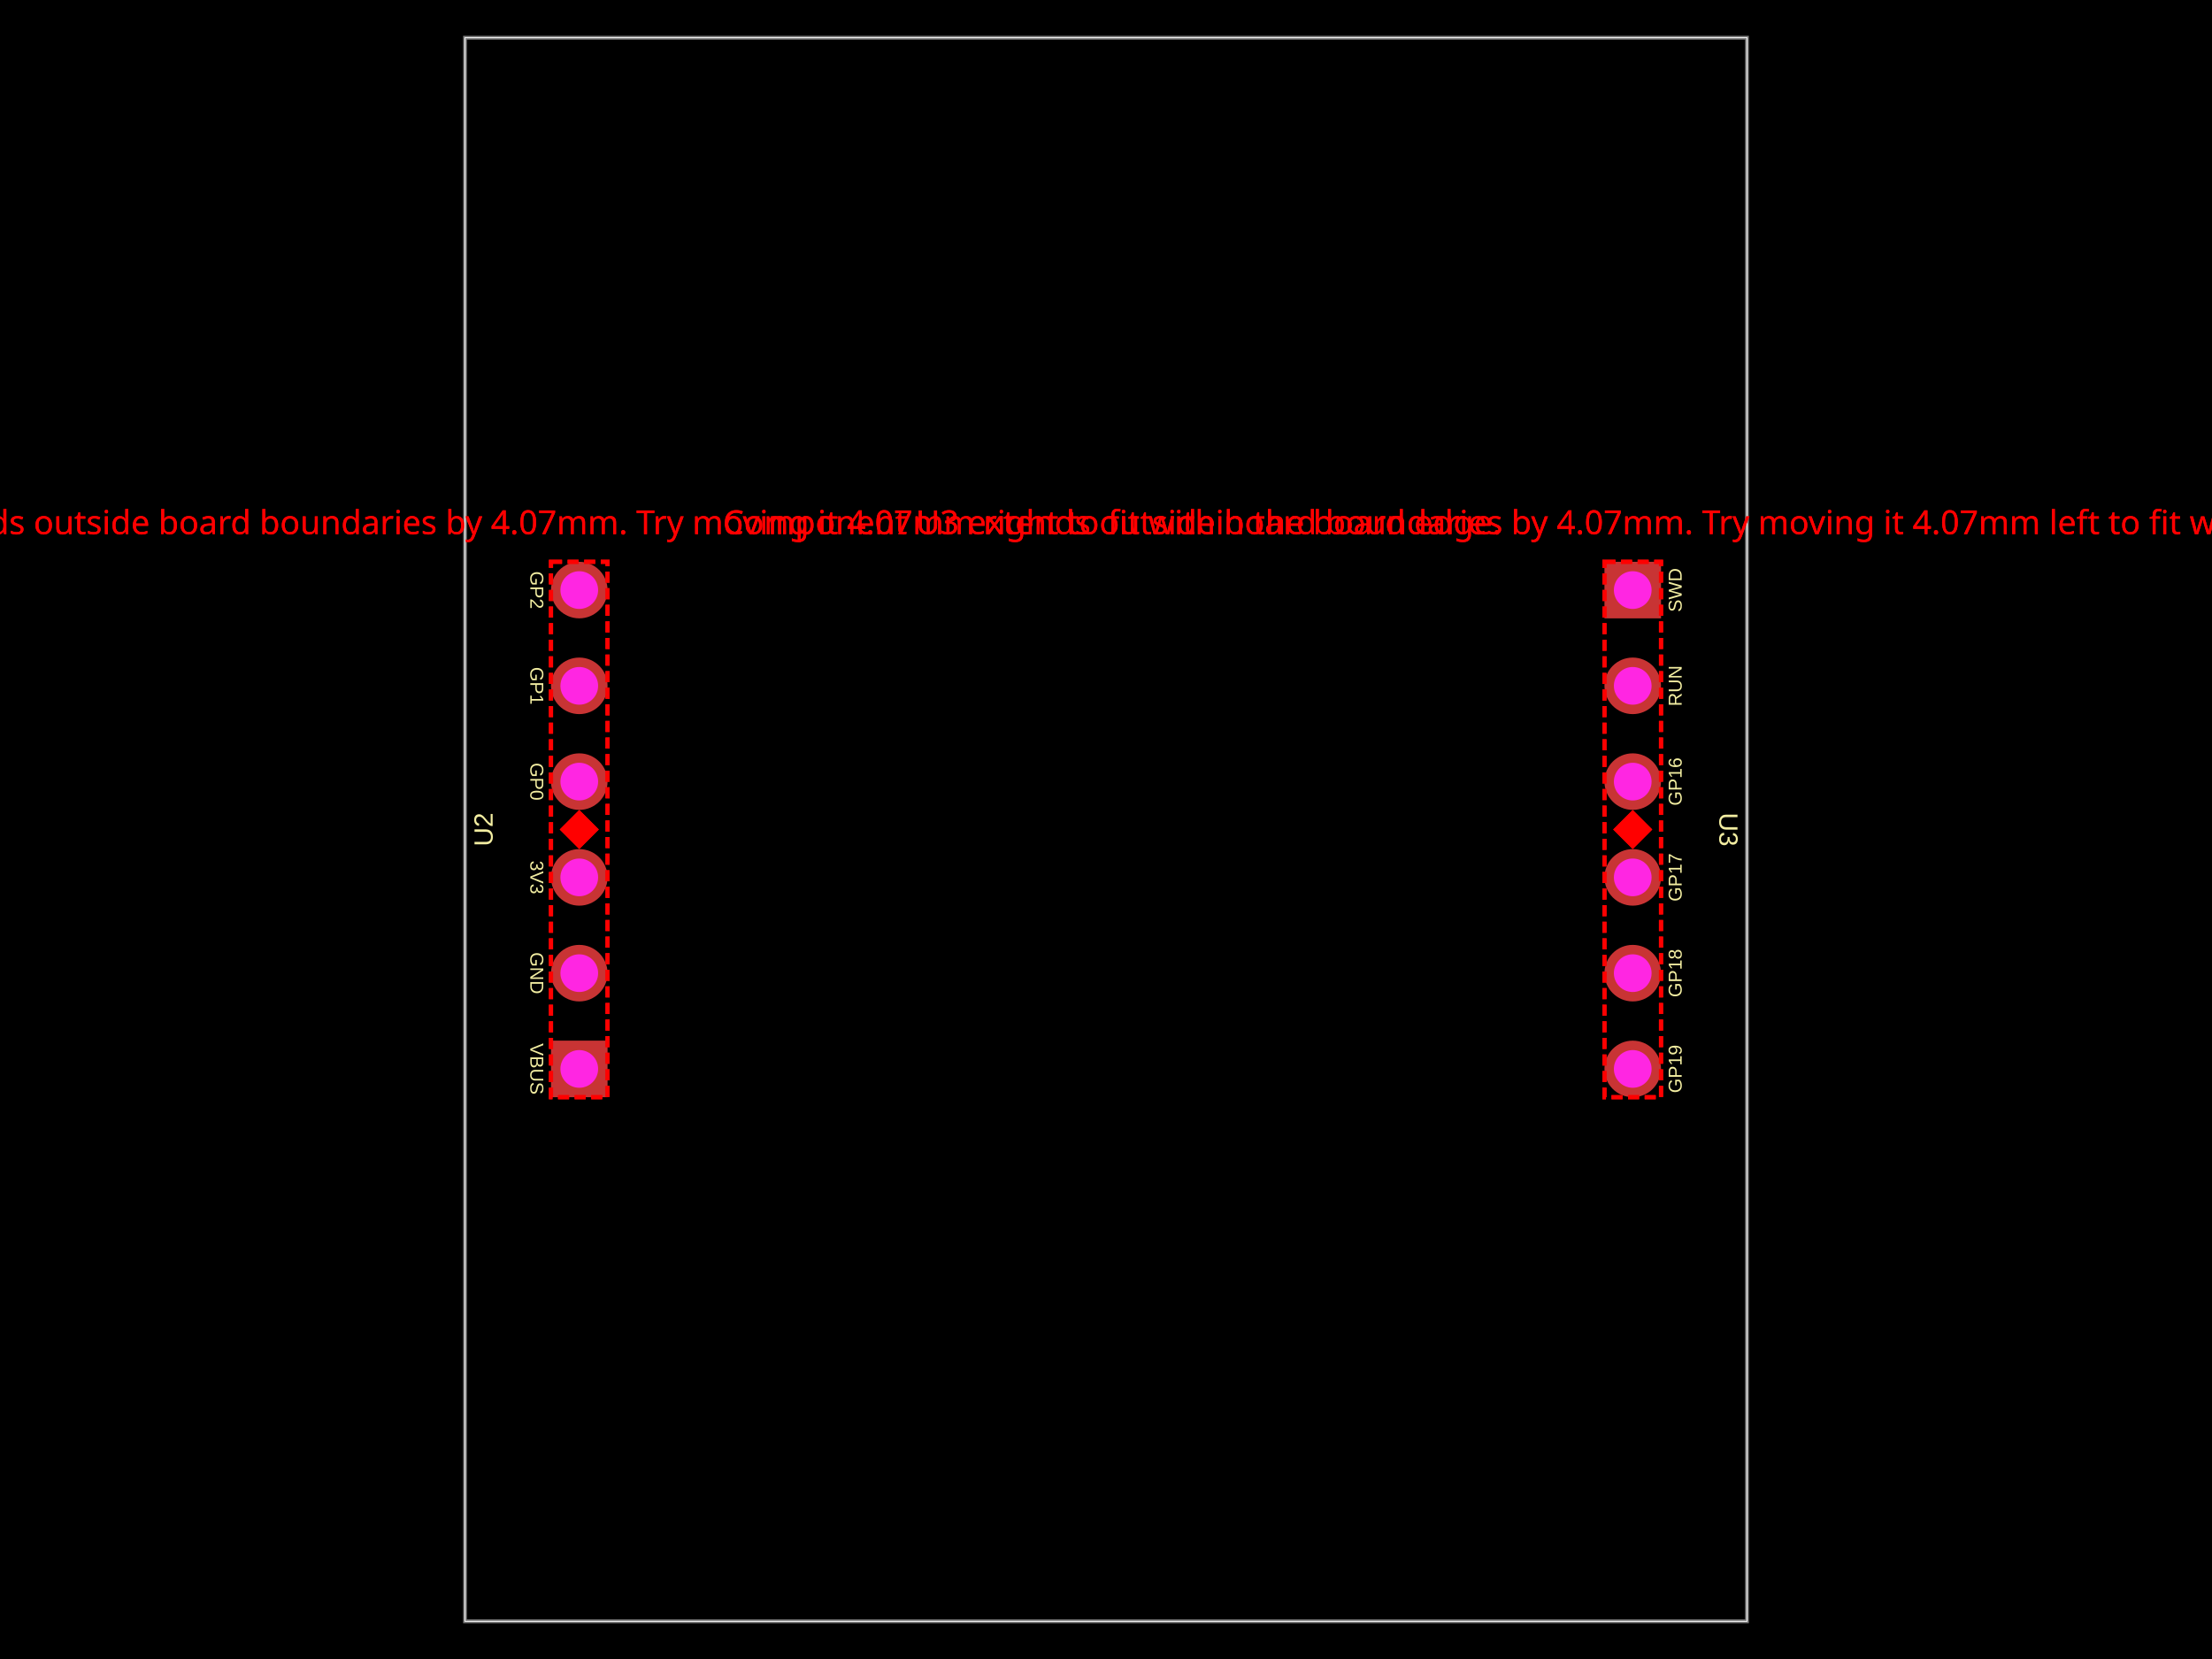
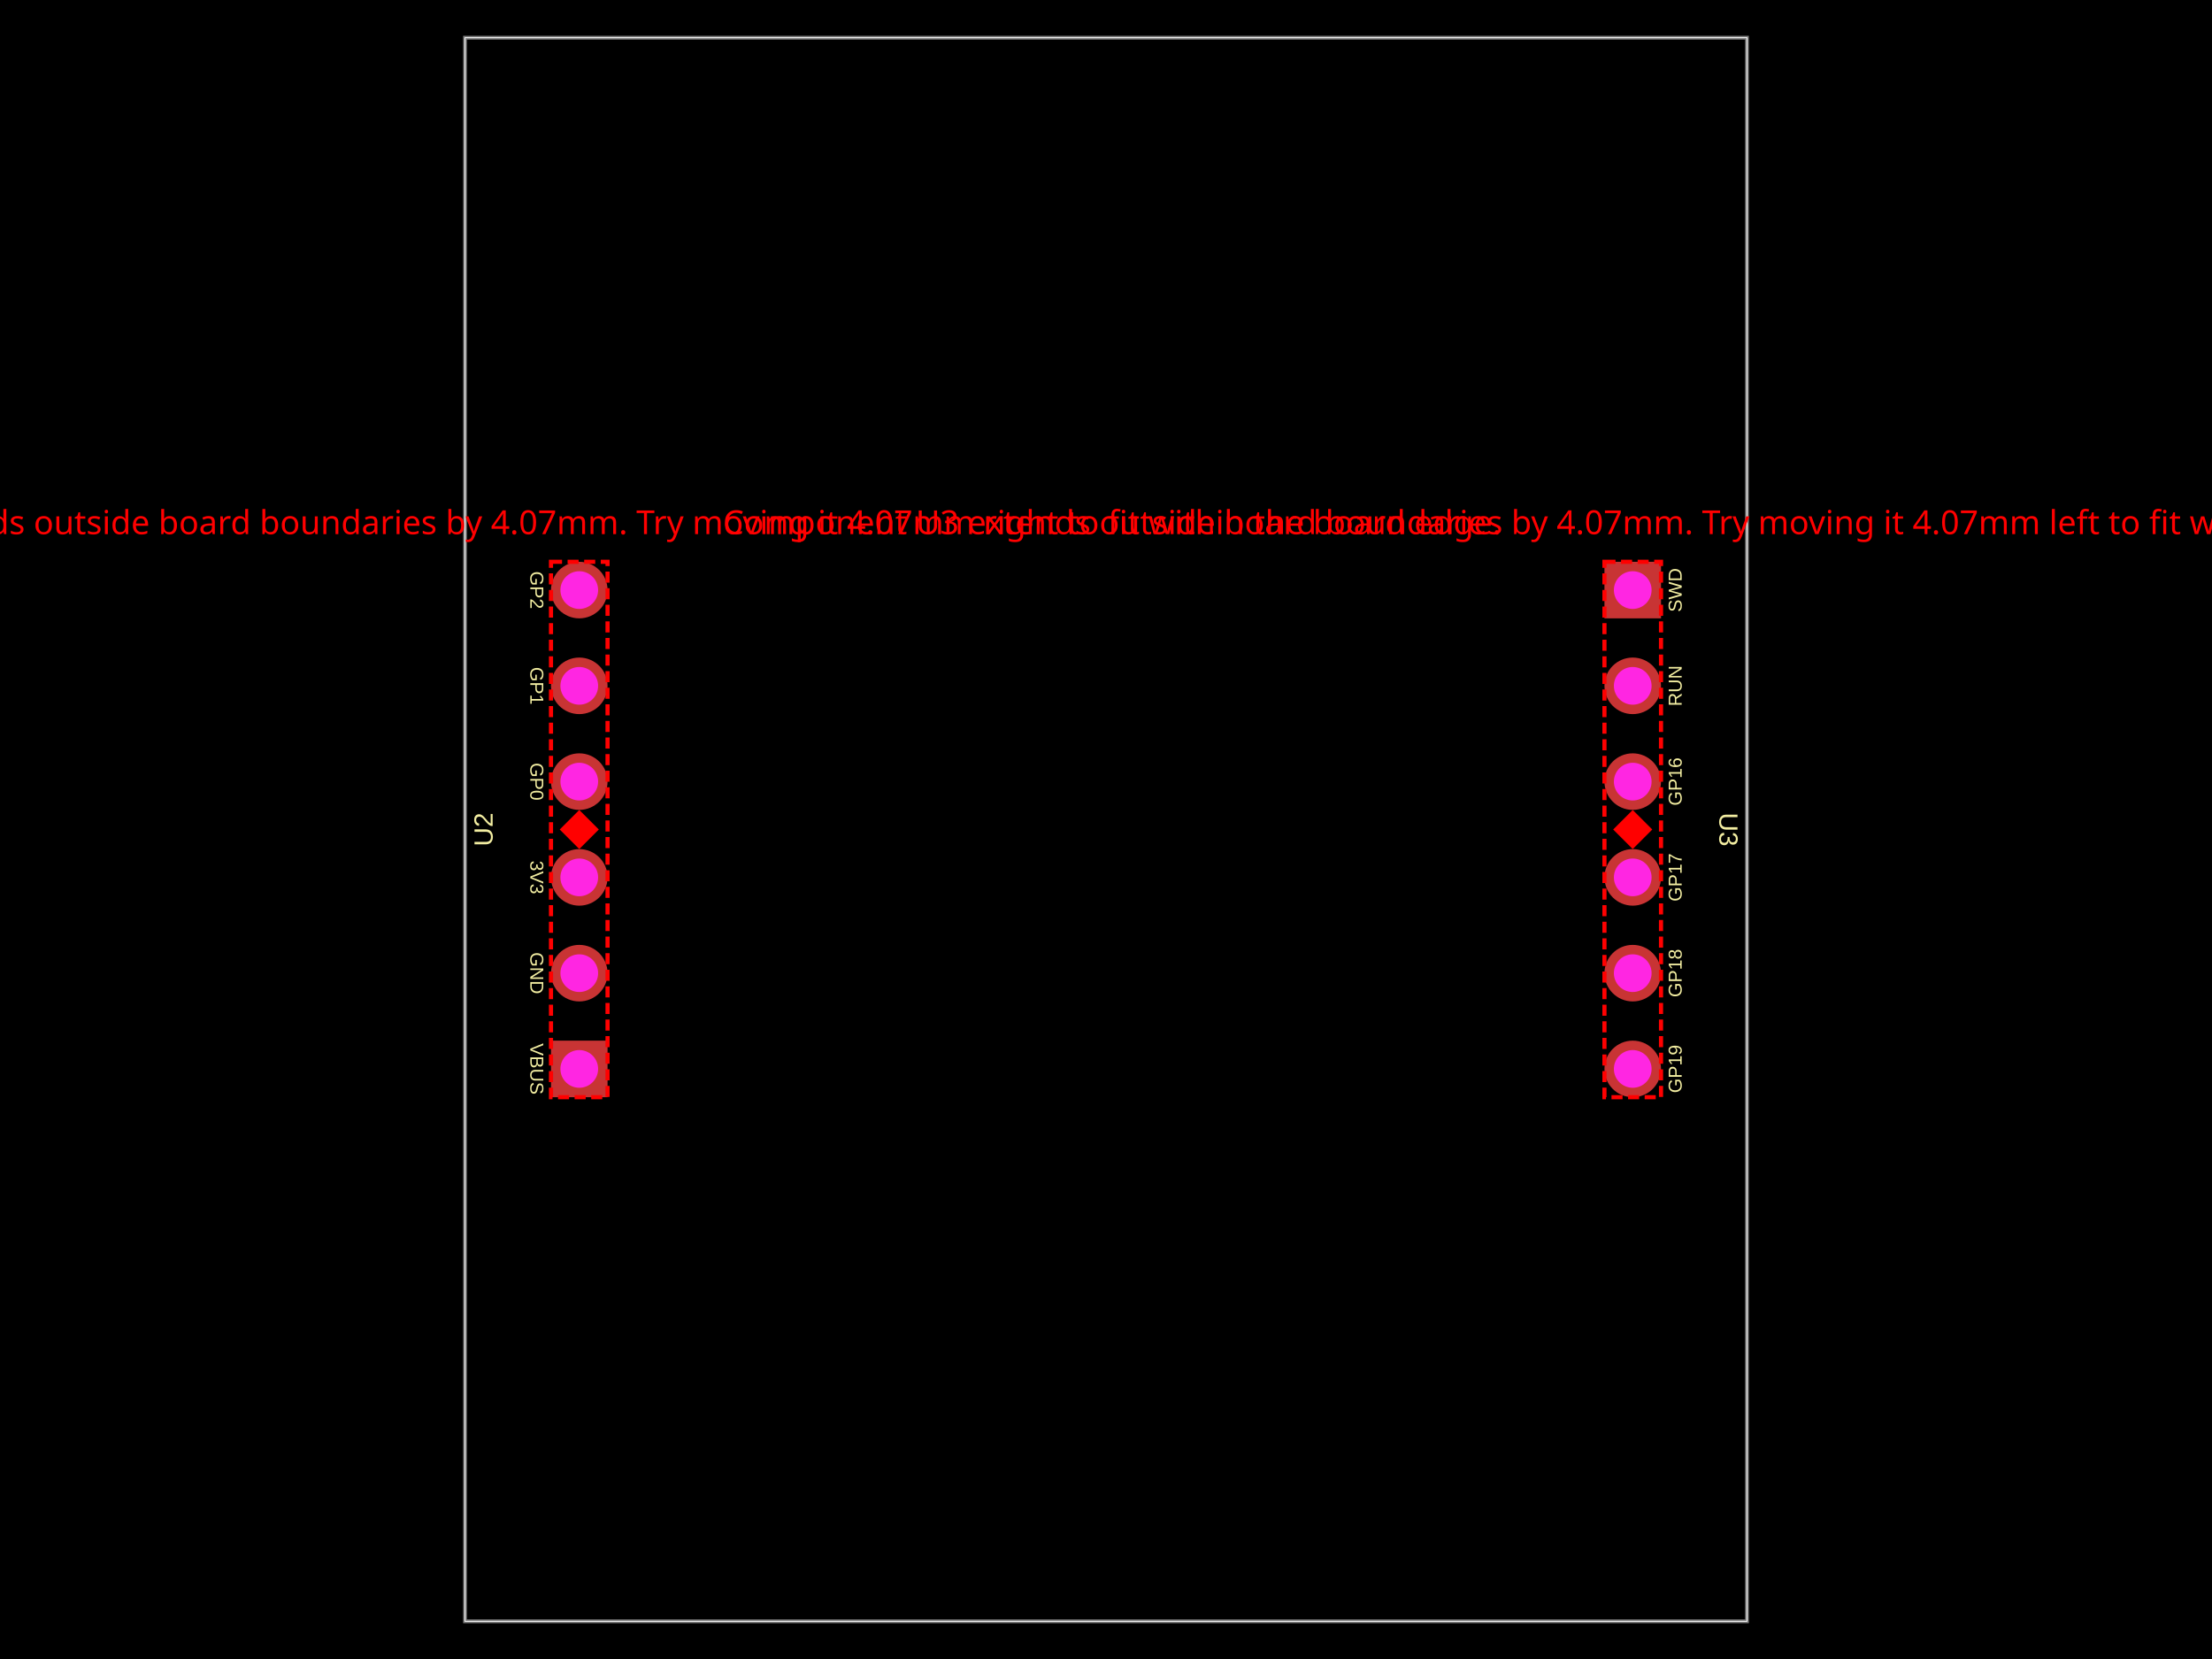
<svg xmlns="http://www.w3.org/2000/svg" width="800" height="600" data-software-used-string="@tscircuit/core@0.0.1114">
  <style />
  <rect class="boundary" x="0" y="0" fill="#000" width="800" height="600" data-type="pcb_background" data-pcb-layer="global" />
  <rect class="pcb-boundary" fill="none" stroke="#fff" stroke-width="0.3" x="168.182" y="13.636" width="463.636" height="572.727" data-type="pcb_boundary" data-pcb-layer="global" />
  <path class="pcb-board" d="M 168.182 586.364 L 631.818 586.364 L 631.818 13.636 L 168.182 13.636 Z" fill="none" stroke="rgba(255, 255, 255, 0.5)" stroke-width="1.364" data-type="pcb_board" data-pcb-layer="board" />
  <text x="0" y="0" dx="0" dy="0" fill="#f2eda1" font-family="Arial, sans-serif" font-size="6.818" text-anchor="middle" dominant-baseline="central" transform="matrix(-1.8369701987210297e-16,1,-1,-1.8369701987210297e-16,194.1591,386.5909)" class="pcb-silkscreen-text pcb-silkscreen-top" data-pcb-silkscreen-text-id="pcb_component_0" stroke="none" data-type="pcb_silkscreen_text" data-pcb-layer="top">VBUS</text>
  <text x="0" y="0" dx="0" dy="0" fill="#f2eda1" font-family="Arial, sans-serif" font-size="6.818" text-anchor="middle" dominant-baseline="central" transform="matrix(-1.8369701987210297e-16,1,-1,-1.8369701987210297e-16,194.1591,351.9545)" class="pcb-silkscreen-text pcb-silkscreen-top" data-pcb-silkscreen-text-id="pcb_component_0" stroke="none" data-type="pcb_silkscreen_text" data-pcb-layer="top">GND</text>
  <text x="0" y="0" dx="0" dy="0" fill="#f2eda1" font-family="Arial, sans-serif" font-size="6.818" text-anchor="middle" dominant-baseline="central" transform="matrix(-1.8369701987210297e-16,1,-1,-1.8369701987210297e-16,194.1591,317.3182)" class="pcb-silkscreen-text pcb-silkscreen-top" data-pcb-silkscreen-text-id="pcb_component_0" stroke="none" data-type="pcb_silkscreen_text" data-pcb-layer="top">3V3</text>
  <text x="0" y="0" dx="0" dy="0" fill="#f2eda1" font-family="Arial, sans-serif" font-size="6.818" text-anchor="middle" dominant-baseline="central" transform="matrix(-1.8369701987210297e-16,1,-1,-1.8369701987210297e-16,194.1591,282.6818)" class="pcb-silkscreen-text pcb-silkscreen-top" data-pcb-silkscreen-text-id="pcb_component_0" stroke="none" data-type="pcb_silkscreen_text" data-pcb-layer="top">GP0</text>
  <text x="0" y="0" dx="0" dy="0" fill="#f2eda1" font-family="Arial, sans-serif" font-size="6.818" text-anchor="middle" dominant-baseline="central" transform="matrix(-1.8369701987210297e-16,1,-1,-1.8369701987210297e-16,194.1591,248.0455)" class="pcb-silkscreen-text pcb-silkscreen-top" data-pcb-silkscreen-text-id="pcb_component_0" stroke="none" data-type="pcb_silkscreen_text" data-pcb-layer="top">GP1</text>
  <text x="0" y="0" dx="0" dy="0" fill="#f2eda1" font-family="Arial, sans-serif" font-size="6.818" text-anchor="middle" dominant-baseline="central" transform="matrix(-1.8369701987210297e-16,1,-1,-1.8369701987210297e-16,194.1591,213.4091)" class="pcb-silkscreen-text pcb-silkscreen-top" data-pcb-silkscreen-text-id="pcb_component_0" stroke="none" data-type="pcb_silkscreen_text" data-pcb-layer="top">GP2</text>
  <text x="0" y="0" dx="0" dy="0" fill="#f2eda1" font-family="Arial, sans-serif" font-size="9.545" text-anchor="middle" dominant-baseline="central" transform="matrix(6.123233995736766e-17,-1,1,6.123233995736766e-17,174.8636,300)" class="pcb-silkscreen-text pcb-silkscreen-top" data-pcb-silkscreen-text-id="pcb_component_0" stroke="none" data-type="pcb_silkscreen_text" data-pcb-layer="top">U2</text>
  <text x="0" y="0" dx="0" dy="0" fill="#f2eda1" font-family="Arial, sans-serif" font-size="6.818" text-anchor="middle" dominant-baseline="central" transform="matrix(6.123233995736766e-17,-1,1,6.123233995736766e-17,605.8409,213.4091)" class="pcb-silkscreen-text pcb-silkscreen-top" data-pcb-silkscreen-text-id="pcb_component_1" stroke="none" data-type="pcb_silkscreen_text" data-pcb-layer="top">SWD</text>
  <text x="0" y="0" dx="0" dy="0" fill="#f2eda1" font-family="Arial, sans-serif" font-size="6.818" text-anchor="middle" dominant-baseline="central" transform="matrix(6.123233995736766e-17,-1,1,6.123233995736766e-17,605.8409,248.0455)" class="pcb-silkscreen-text pcb-silkscreen-top" data-pcb-silkscreen-text-id="pcb_component_1" stroke="none" data-type="pcb_silkscreen_text" data-pcb-layer="top">RUN</text>
  <text x="0" y="0" dx="0" dy="0" fill="#f2eda1" font-family="Arial, sans-serif" font-size="6.818" text-anchor="middle" dominant-baseline="central" transform="matrix(6.123233995736766e-17,-1,1,6.123233995736766e-17,605.8409,282.6818)" class="pcb-silkscreen-text pcb-silkscreen-top" data-pcb-silkscreen-text-id="pcb_component_1" stroke="none" data-type="pcb_silkscreen_text" data-pcb-layer="top">GP16</text>
  <text x="0" y="0" dx="0" dy="0" fill="#f2eda1" font-family="Arial, sans-serif" font-size="6.818" text-anchor="middle" dominant-baseline="central" transform="matrix(6.123233995736766e-17,-1,1,6.123233995736766e-17,605.8409,317.3182)" class="pcb-silkscreen-text pcb-silkscreen-top" data-pcb-silkscreen-text-id="pcb_component_1" stroke="none" data-type="pcb_silkscreen_text" data-pcb-layer="top">GP17</text>
  <text x="0" y="0" dx="0" dy="0" fill="#f2eda1" font-family="Arial, sans-serif" font-size="6.818" text-anchor="middle" dominant-baseline="central" transform="matrix(6.123233995736766e-17,-1,1,6.123233995736766e-17,605.8409,351.9545)" class="pcb-silkscreen-text pcb-silkscreen-top" data-pcb-silkscreen-text-id="pcb_component_1" stroke="none" data-type="pcb_silkscreen_text" data-pcb-layer="top">GP18</text>
  <text x="0" y="0" dx="0" dy="0" fill="#f2eda1" font-family="Arial, sans-serif" font-size="6.818" text-anchor="middle" dominant-baseline="central" transform="matrix(6.123233995736766e-17,-1,1,6.123233995736766e-17,605.8409,386.5909)" class="pcb-silkscreen-text pcb-silkscreen-top" data-pcb-silkscreen-text-id="pcb_component_1" stroke="none" data-type="pcb_silkscreen_text" data-pcb-layer="top">GP19</text>
  <text x="0" y="0" dx="0" dy="0" fill="#f2eda1" font-family="Arial, sans-serif" font-size="9.545" text-anchor="middle" dominant-baseline="central" transform="matrix(-1.8369701987210297e-16,1,-1,-1.8369701987210297e-16,625.1364,300)" class="pcb-silkscreen-text pcb-silkscreen-top" data-pcb-silkscreen-text-id="pcb_component_1" stroke="none" data-type="pcb_silkscreen_text" data-pcb-layer="top">U3</text>
  <g data-type="pcb_plated_hole" data-pcb-layer="through">
    <rect class="pcb-hole-outer-pad" fill="rgb(200, 52, 52)" x="-10.227" y="-10.227" transform="translate(209.5 386.5909) rotate(-90)" width="20.455" height="20.455" data-type="pcb_plated_hole" data-pcb-layer="top" />
    <circle class="pcb-hole-inner" fill="#FF26E2" cx="209.5" cy="386.591" r="6.818" data-type="pcb_plated_hole_drill" data-pcb-layer="drill" />
  </g>
  <g data-type="pcb_plated_hole" data-pcb-layer="through">
    <circle class="pcb-hole-outer" fill="rgb(200, 52, 52)" cx="209.5" cy="351.955" r="10.227" data-type="pcb_plated_hole" data-pcb-layer="top" />
    <circle class="pcb-hole-inner" fill="#FF26E2" cx="209.5" cy="351.955" r="6.818" data-type="pcb_plated_hole_drill" data-pcb-layer="drill" />
  </g>
  <g data-type="pcb_plated_hole" data-pcb-layer="through">
    <circle class="pcb-hole-outer" fill="rgb(200, 52, 52)" cx="209.5" cy="317.318" r="10.227" data-type="pcb_plated_hole" data-pcb-layer="top" />
    <circle class="pcb-hole-inner" fill="#FF26E2" cx="209.5" cy="317.318" r="6.818" data-type="pcb_plated_hole_drill" data-pcb-layer="drill" />
  </g>
  <g data-type="pcb_plated_hole" data-pcb-layer="through">
    <circle class="pcb-hole-outer" fill="rgb(200, 52, 52)" cx="209.5" cy="282.682" r="10.227" data-type="pcb_plated_hole" data-pcb-layer="top" />
    <circle class="pcb-hole-inner" fill="#FF26E2" cx="209.5" cy="282.682" r="6.818" data-type="pcb_plated_hole_drill" data-pcb-layer="drill" />
  </g>
  <g data-type="pcb_plated_hole" data-pcb-layer="through">
    <circle class="pcb-hole-outer" fill="rgb(200, 52, 52)" cx="209.5" cy="248.045" r="10.227" data-type="pcb_plated_hole" data-pcb-layer="top" />
    <circle class="pcb-hole-inner" fill="#FF26E2" cx="209.5" cy="248.045" r="6.818" data-type="pcb_plated_hole_drill" data-pcb-layer="drill" />
  </g>
  <g data-type="pcb_plated_hole" data-pcb-layer="through">
    <circle class="pcb-hole-outer" fill="rgb(200, 52, 52)" cx="209.5" cy="213.409" r="10.227" data-type="pcb_plated_hole" data-pcb-layer="top" />
    <circle class="pcb-hole-inner" fill="#FF26E2" cx="209.5" cy="213.409" r="6.818" data-type="pcb_plated_hole_drill" data-pcb-layer="drill" />
  </g>
  <g data-type="pcb_plated_hole" data-pcb-layer="through">
    <rect class="pcb-hole-outer-pad" fill="rgb(200, 52, 52)" x="-10.227" y="-10.227" transform="translate(590.5 213.4091) rotate(-270)" width="20.455" height="20.455" data-type="pcb_plated_hole" data-pcb-layer="top" />
    <circle class="pcb-hole-inner" fill="#FF26E2" cx="590.5" cy="213.409" r="6.818" data-type="pcb_plated_hole_drill" data-pcb-layer="drill" />
  </g>
  <g data-type="pcb_plated_hole" data-pcb-layer="through">
    <circle class="pcb-hole-outer" fill="rgb(200, 52, 52)" cx="590.5" cy="248.045" r="10.227" data-type="pcb_plated_hole" data-pcb-layer="top" />
    <circle class="pcb-hole-inner" fill="#FF26E2" cx="590.5" cy="248.045" r="6.818" data-type="pcb_plated_hole_drill" data-pcb-layer="drill" />
  </g>
  <g data-type="pcb_plated_hole" data-pcb-layer="through">
    <circle class="pcb-hole-outer" fill="rgb(200, 52, 52)" cx="590.5" cy="282.682" r="10.227" data-type="pcb_plated_hole" data-pcb-layer="top" />
    <circle class="pcb-hole-inner" fill="#FF26E2" cx="590.5" cy="282.682" r="6.818" data-type="pcb_plated_hole_drill" data-pcb-layer="drill" />
  </g>
  <g data-type="pcb_plated_hole" data-pcb-layer="through">
    <circle class="pcb-hole-outer" fill="rgb(200, 52, 52)" cx="590.5" cy="317.318" r="10.227" data-type="pcb_plated_hole" data-pcb-layer="top" />
    <circle class="pcb-hole-inner" fill="#FF26E2" cx="590.5" cy="317.318" r="6.818" data-type="pcb_plated_hole_drill" data-pcb-layer="drill" />
  </g>
  <g data-type="pcb_plated_hole" data-pcb-layer="through">
    <circle class="pcb-hole-outer" fill="rgb(200, 52, 52)" cx="590.5" cy="351.955" r="10.227" data-type="pcb_plated_hole" data-pcb-layer="top" />
    <circle class="pcb-hole-inner" fill="#FF26E2" cx="590.5" cy="351.955" r="6.818" data-type="pcb_plated_hole_drill" data-pcb-layer="drill" />
  </g>
  <g data-type="pcb_plated_hole" data-pcb-layer="through">
    <circle class="pcb-hole-outer" fill="rgb(200, 52, 52)" cx="590.5" cy="386.591" r="10.227" data-type="pcb_plated_hole" data-pcb-layer="top" />
    <circle class="pcb-hole-inner" fill="#FF26E2" cx="590.5" cy="386.591" r="6.818" data-type="pcb_plated_hole_drill" data-pcb-layer="drill" />
  </g>
  <rect x="199.273" y="203.182" width="20.455" height="193.636" fill="none" stroke="red" stroke-width="1.5" stroke-dasharray="4,2" data-type="pcb_component_outside_board_error" data-pcb-layer="overlay" />
  <rect x="204.5" y="295" width="10" height="10" fill="red" transform="rotate(45 209.5 300)" data-type="pcb_component_outside_board_error" data-pcb-layer="overlay" />
  <text x="209.5" y="193.182" fill="red" font-family="sans-serif" font-size="12" text-anchor="middle" data-type="pcb_component_outside_board_error" data-pcb-layer="overlay">Component U2 extends outside board boundaries by 4.07mm. Try moving it 4.07mm right to fit within the board edge.</text>
  <rect x="580.273" y="203.182" width="20.455" height="193.636" fill="none" stroke="red" stroke-width="1.5" stroke-dasharray="4,2" data-type="pcb_component_outside_board_error" data-pcb-layer="overlay" />
  <rect x="585.5" y="295" width="10" height="10" fill="red" transform="rotate(45 590.5 300)" data-type="pcb_component_outside_board_error" data-pcb-layer="overlay" />
  <text x="590.5" y="193.182" fill="red" font-family="sans-serif" font-size="12" text-anchor="middle" data-type="pcb_component_outside_board_error" data-pcb-layer="overlay">Component U3 extends outside board boundaries by 4.07mm. Try moving it 4.07mm left to fit within the board edge.</text>
-   <rect x="199.273" y="203.182" width="20.455" height="193.636" fill="none" stroke="red" stroke-width="1.5" stroke-dasharray="4,2" data-type="pcb_component_outside_board_error" data-pcb-layer="overlay" />
-   <rect x="204.5" y="295" width="10" height="10" fill="red" transform="rotate(45 209.5 300)" data-type="pcb_component_outside_board_error" data-pcb-layer="overlay" />
-   <text x="209.5" y="193.182" fill="red" font-family="sans-serif" font-size="12" text-anchor="middle" data-type="pcb_component_outside_board_error" data-pcb-layer="overlay">Component U2 extends outside board boundaries by 4.07mm. Try moving it 4.07mm right to fit within the board edge.</text>
-   <rect x="580.273" y="203.182" width="20.455" height="193.636" fill="none" stroke="red" stroke-width="1.5" stroke-dasharray="4,2" data-type="pcb_component_outside_board_error" data-pcb-layer="overlay" />
-   <rect x="585.5" y="295" width="10" height="10" fill="red" transform="rotate(45 590.5 300)" data-type="pcb_component_outside_board_error" data-pcb-layer="overlay" />
-   <text x="590.5" y="193.182" fill="red" font-family="sans-serif" font-size="12" text-anchor="middle" data-type="pcb_component_outside_board_error" data-pcb-layer="overlay">Component U3 extends outside board boundaries by 4.07mm. Try moving it 4.07mm left to fit within the board edge.</text>
</svg>
